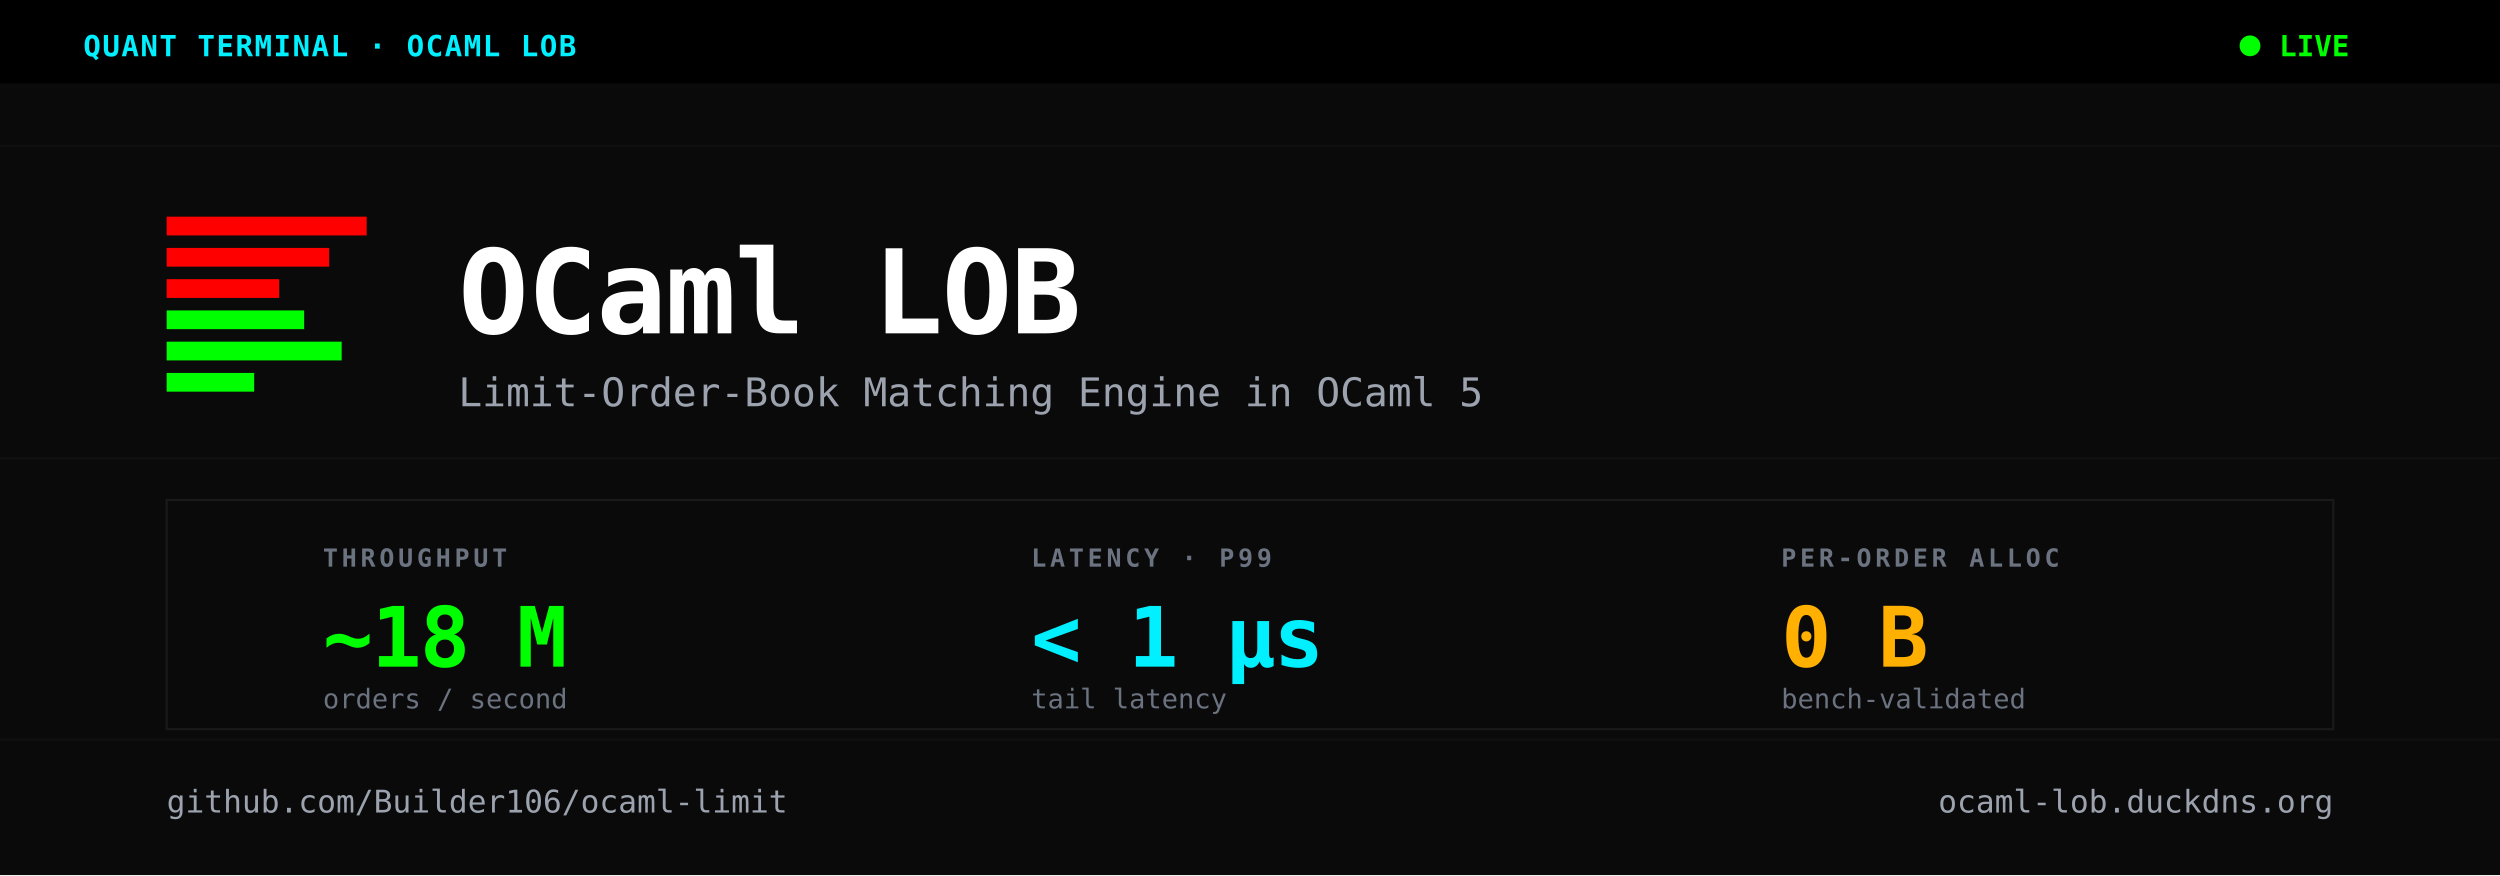
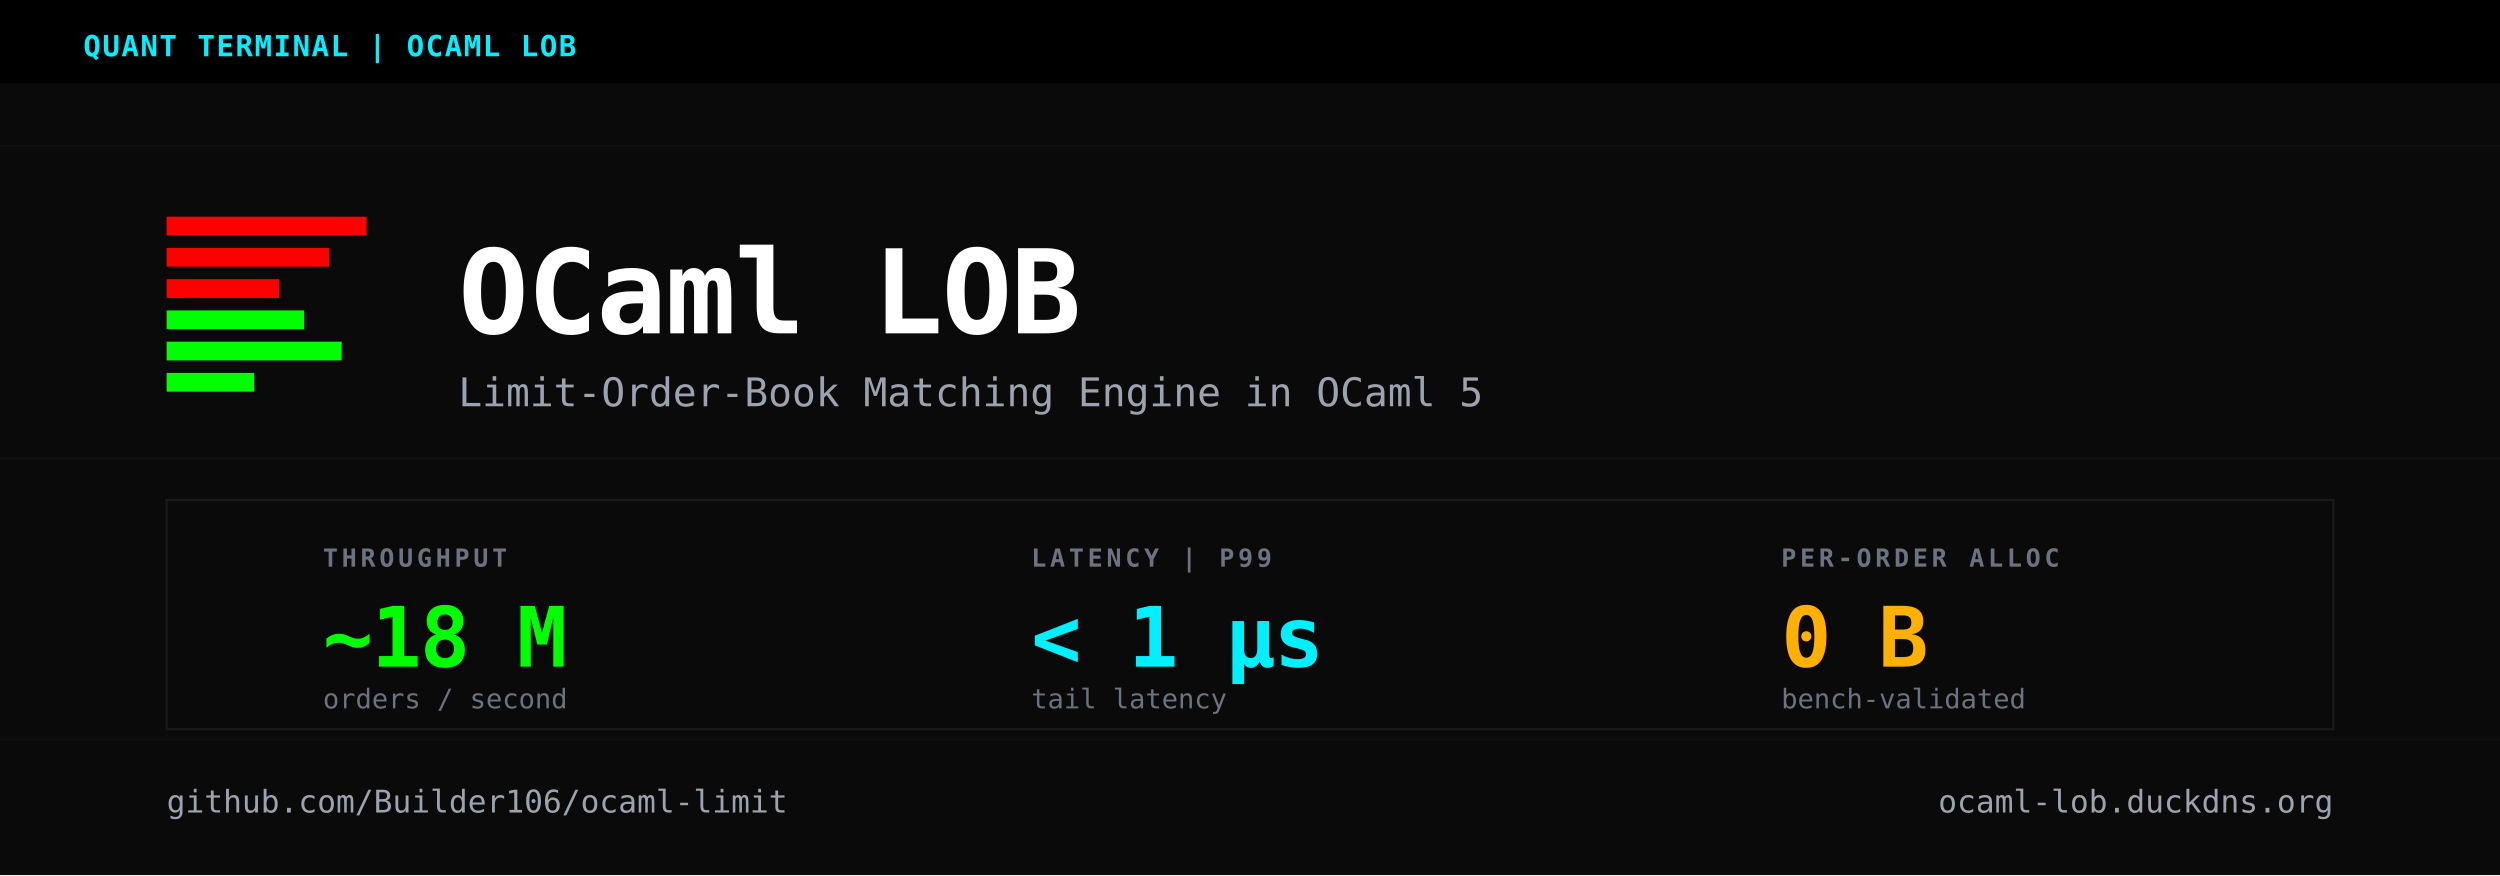
<svg xmlns="http://www.w3.org/2000/svg" viewBox="0 0 1200 420" font-family="ui-monospace, 'SF Mono', Menlo, Consolas, monospace">
  <rect width="1200" height="420" fill="#0a0a0a" />
  <g stroke="rgba(255,255,255,0.025)" stroke-width="1">
    <line x1="0" y1="70" x2="1200" y2="70" />
    <line x1="0" y1="220" x2="1200" y2="220" />
    <line x1="0" y1="355" x2="1200" y2="355" />
  </g>
  <rect x="0" y="0" width="1200" height="40" fill="#000" />
  <text x="40" y="27" fill="#00f0ff" font-size="14" font-weight="700" letter-spacing="0.05em">
-     QUANT TERMINAL · OCAML LOB
+     QUANT TERMINAL | OCAML LOB
  </text>
-   <g transform="translate(1080, 16)">
-     <circle cx="0" cy="6" r="5" fill="#00ff00" />
-     <text x="14" y="11" fill="#00ff00" font-size="14" font-weight="700">LIVE</text>
-   </g>
  <g transform="translate(80, 95) scale(3)">
    <rect x="0" y="3" width="32" height="3" fill="#ff0000" />
    <rect x="0" y="8" width="26" height="3" fill="#ff0000" />
    <rect x="0" y="13" width="18" height="3" fill="#ff0000" />
    <rect x="0" y="18" width="22" height="3" fill="#00ff00" />
    <rect x="0" y="23" width="28" height="3" fill="#00ff00" />
    <rect x="0" y="28" width="14" height="3" fill="#00ff00" />
  </g>
  <text x="220" y="160" fill="#ffffff" font-size="56" font-weight="700" letter-spacing="-0.01em">
    OCaml LOB
  </text>
  <text x="220" y="195" fill="#9ca3af" font-size="19" font-weight="500">
    Limit-Order-Book Matching Engine in OCaml 5
  </text>
  <rect x="80" y="240" width="1040" height="110" fill="none" stroke="#1a1a1a" stroke-width="1" />
  <g fill="#6b7280" font-size="12" font-weight="600" letter-spacing="0.15em">
    <text x="155" y="272">THROUGHPUT</text>
-     <text x="495" y="272">LATENCY · P99</text>
+     <text x="495" y="272">LATENCY | P99</text>
    <text x="855" y="272">PER-ORDER ALLOC</text>
  </g>
  <g font-size="40" font-weight="700" letter-spacing="-0.02em">
    <text x="155" y="320" fill="#00ff00">~18 M</text>
    <text x="495" y="320" fill="#00f0ff">&lt; 1 μs</text>
    <text x="855" y="320" fill="#ffb000">0 B</text>
  </g>
  <g font-size="13" fill="#6b7280" font-weight="500">
    <text x="155" y="340">orders / second</text>
    <text x="495" y="340">tail latency</text>
    <text x="855" y="340">bench-validated</text>
  </g>
  <text x="80" y="390" fill="#9ca3af" font-size="15" font-weight="500">
    github.com/Builder106/ocaml-limit
  </text>
  <text x="1120" y="390" text-anchor="end" fill="#9ca3af" font-size="15" font-weight="500">
    ocaml-lob.duckdns.org
  </text>
</svg>
